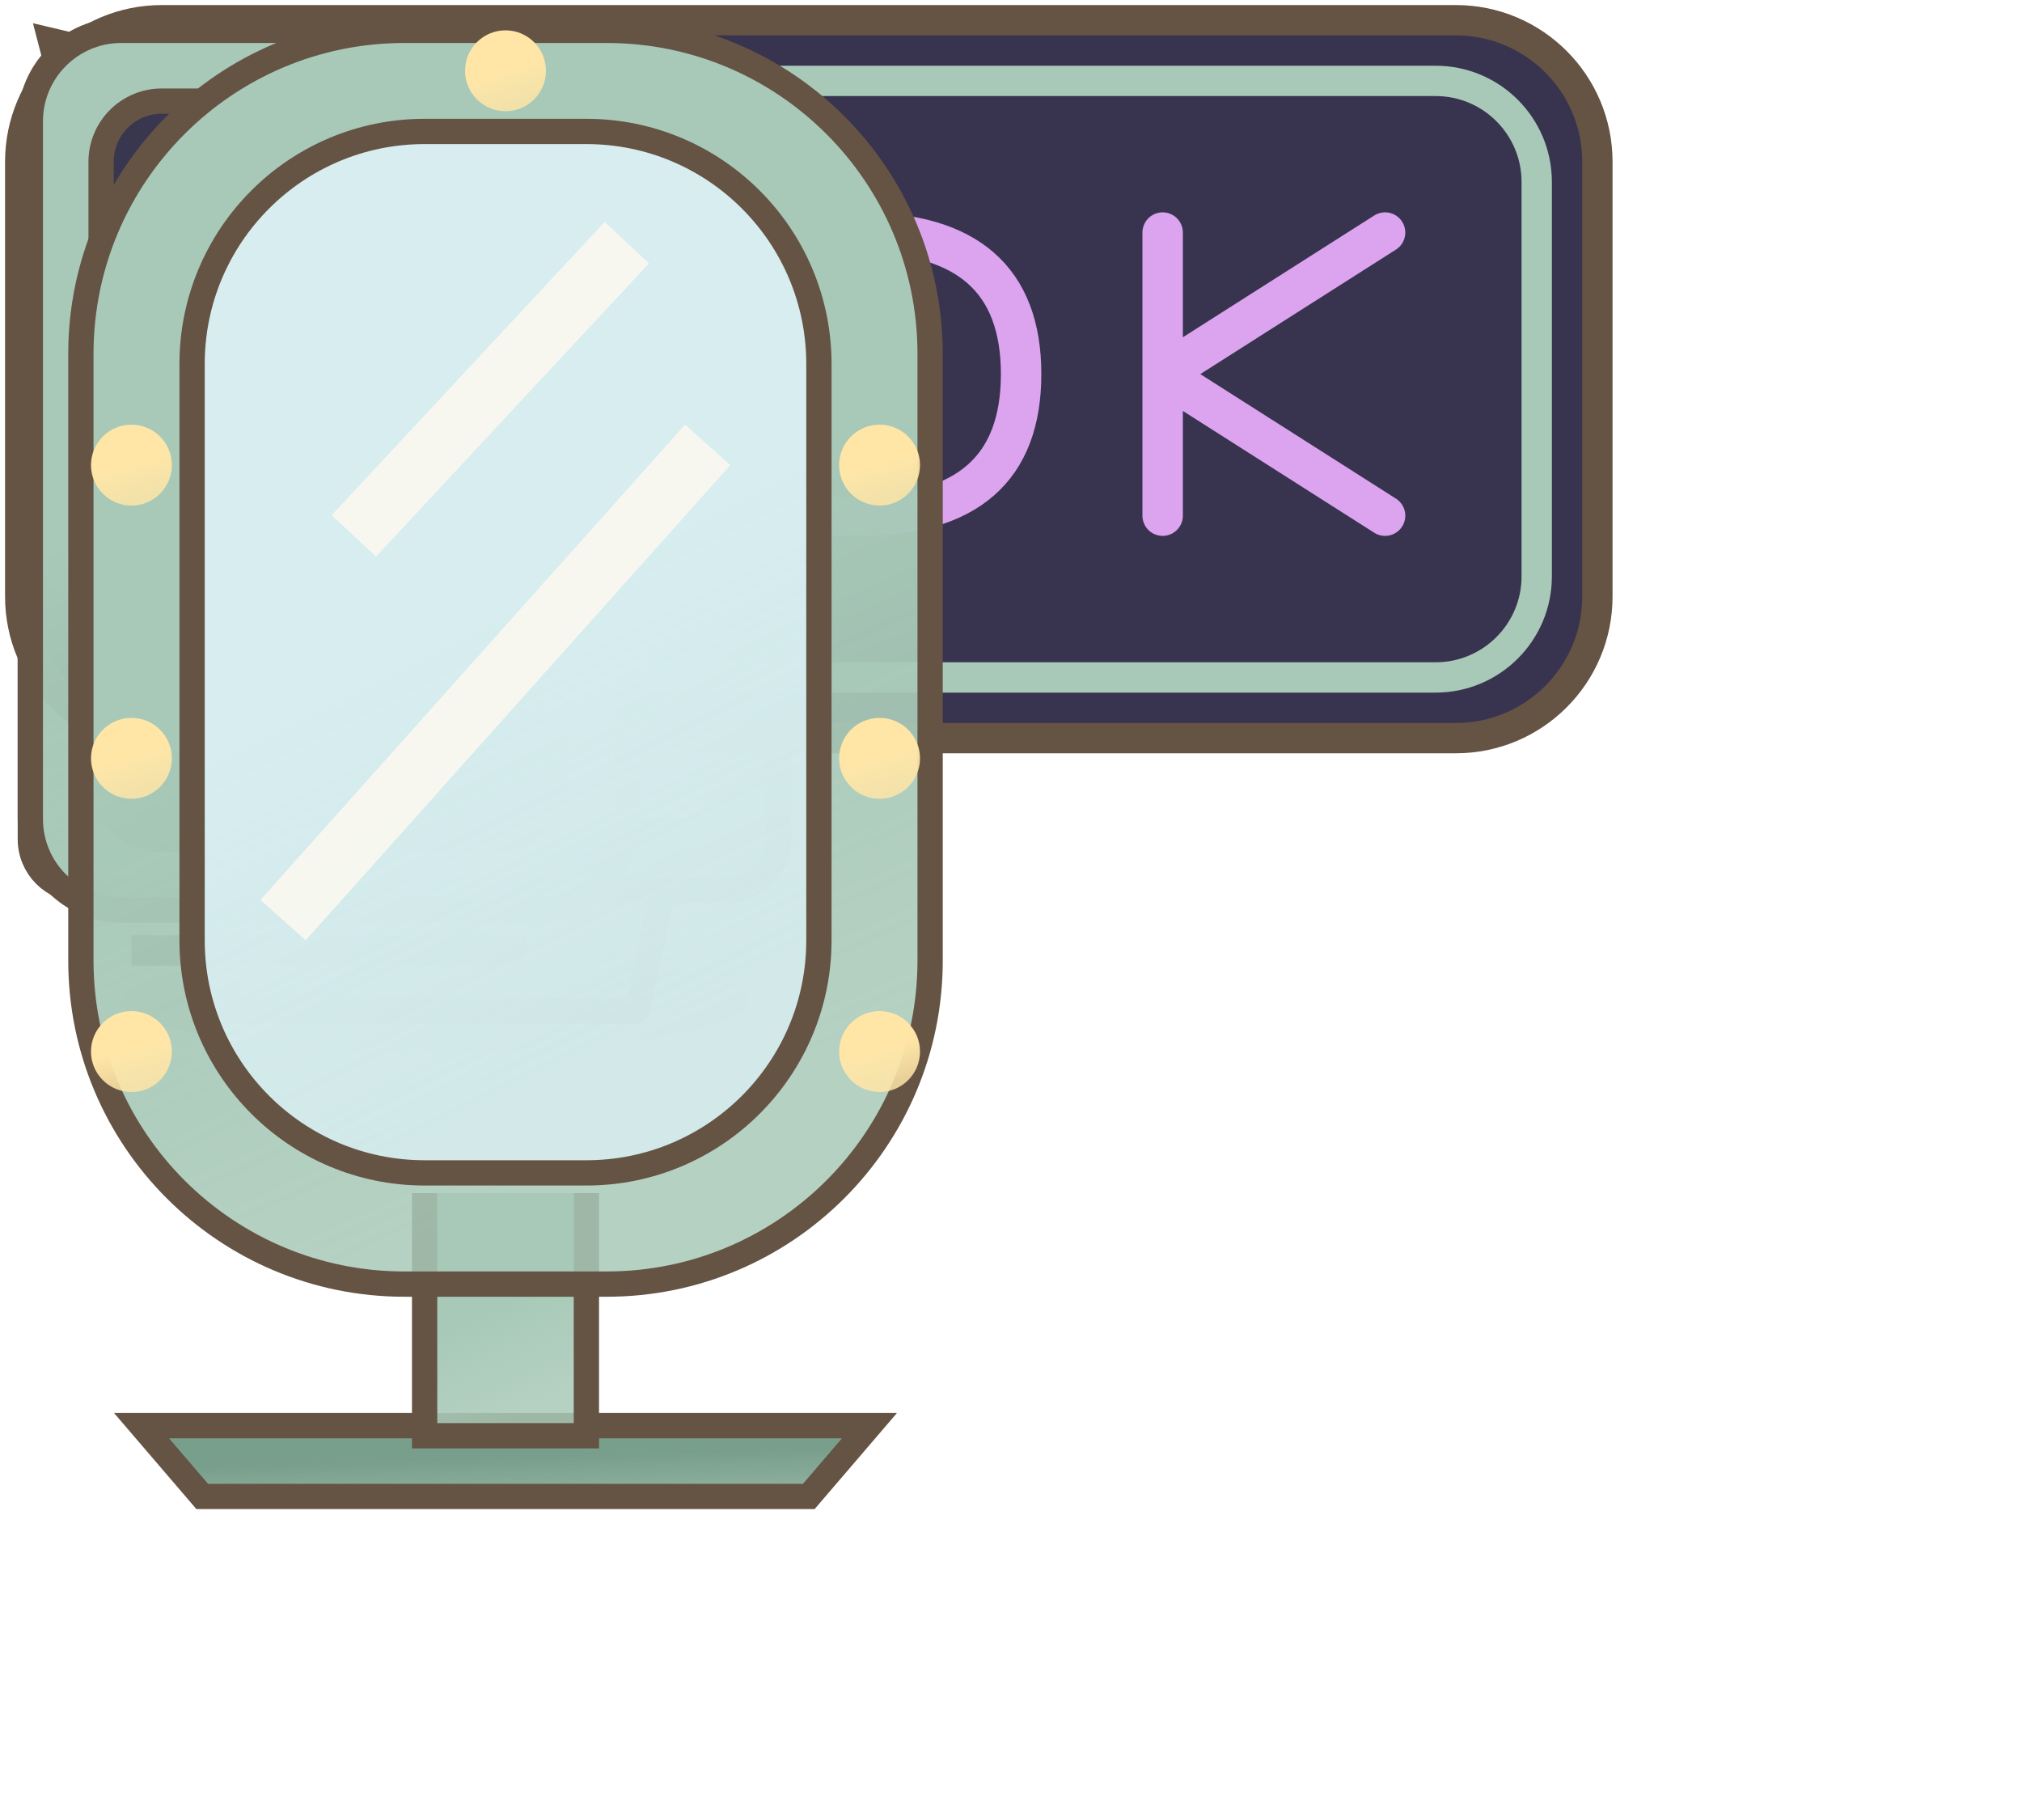
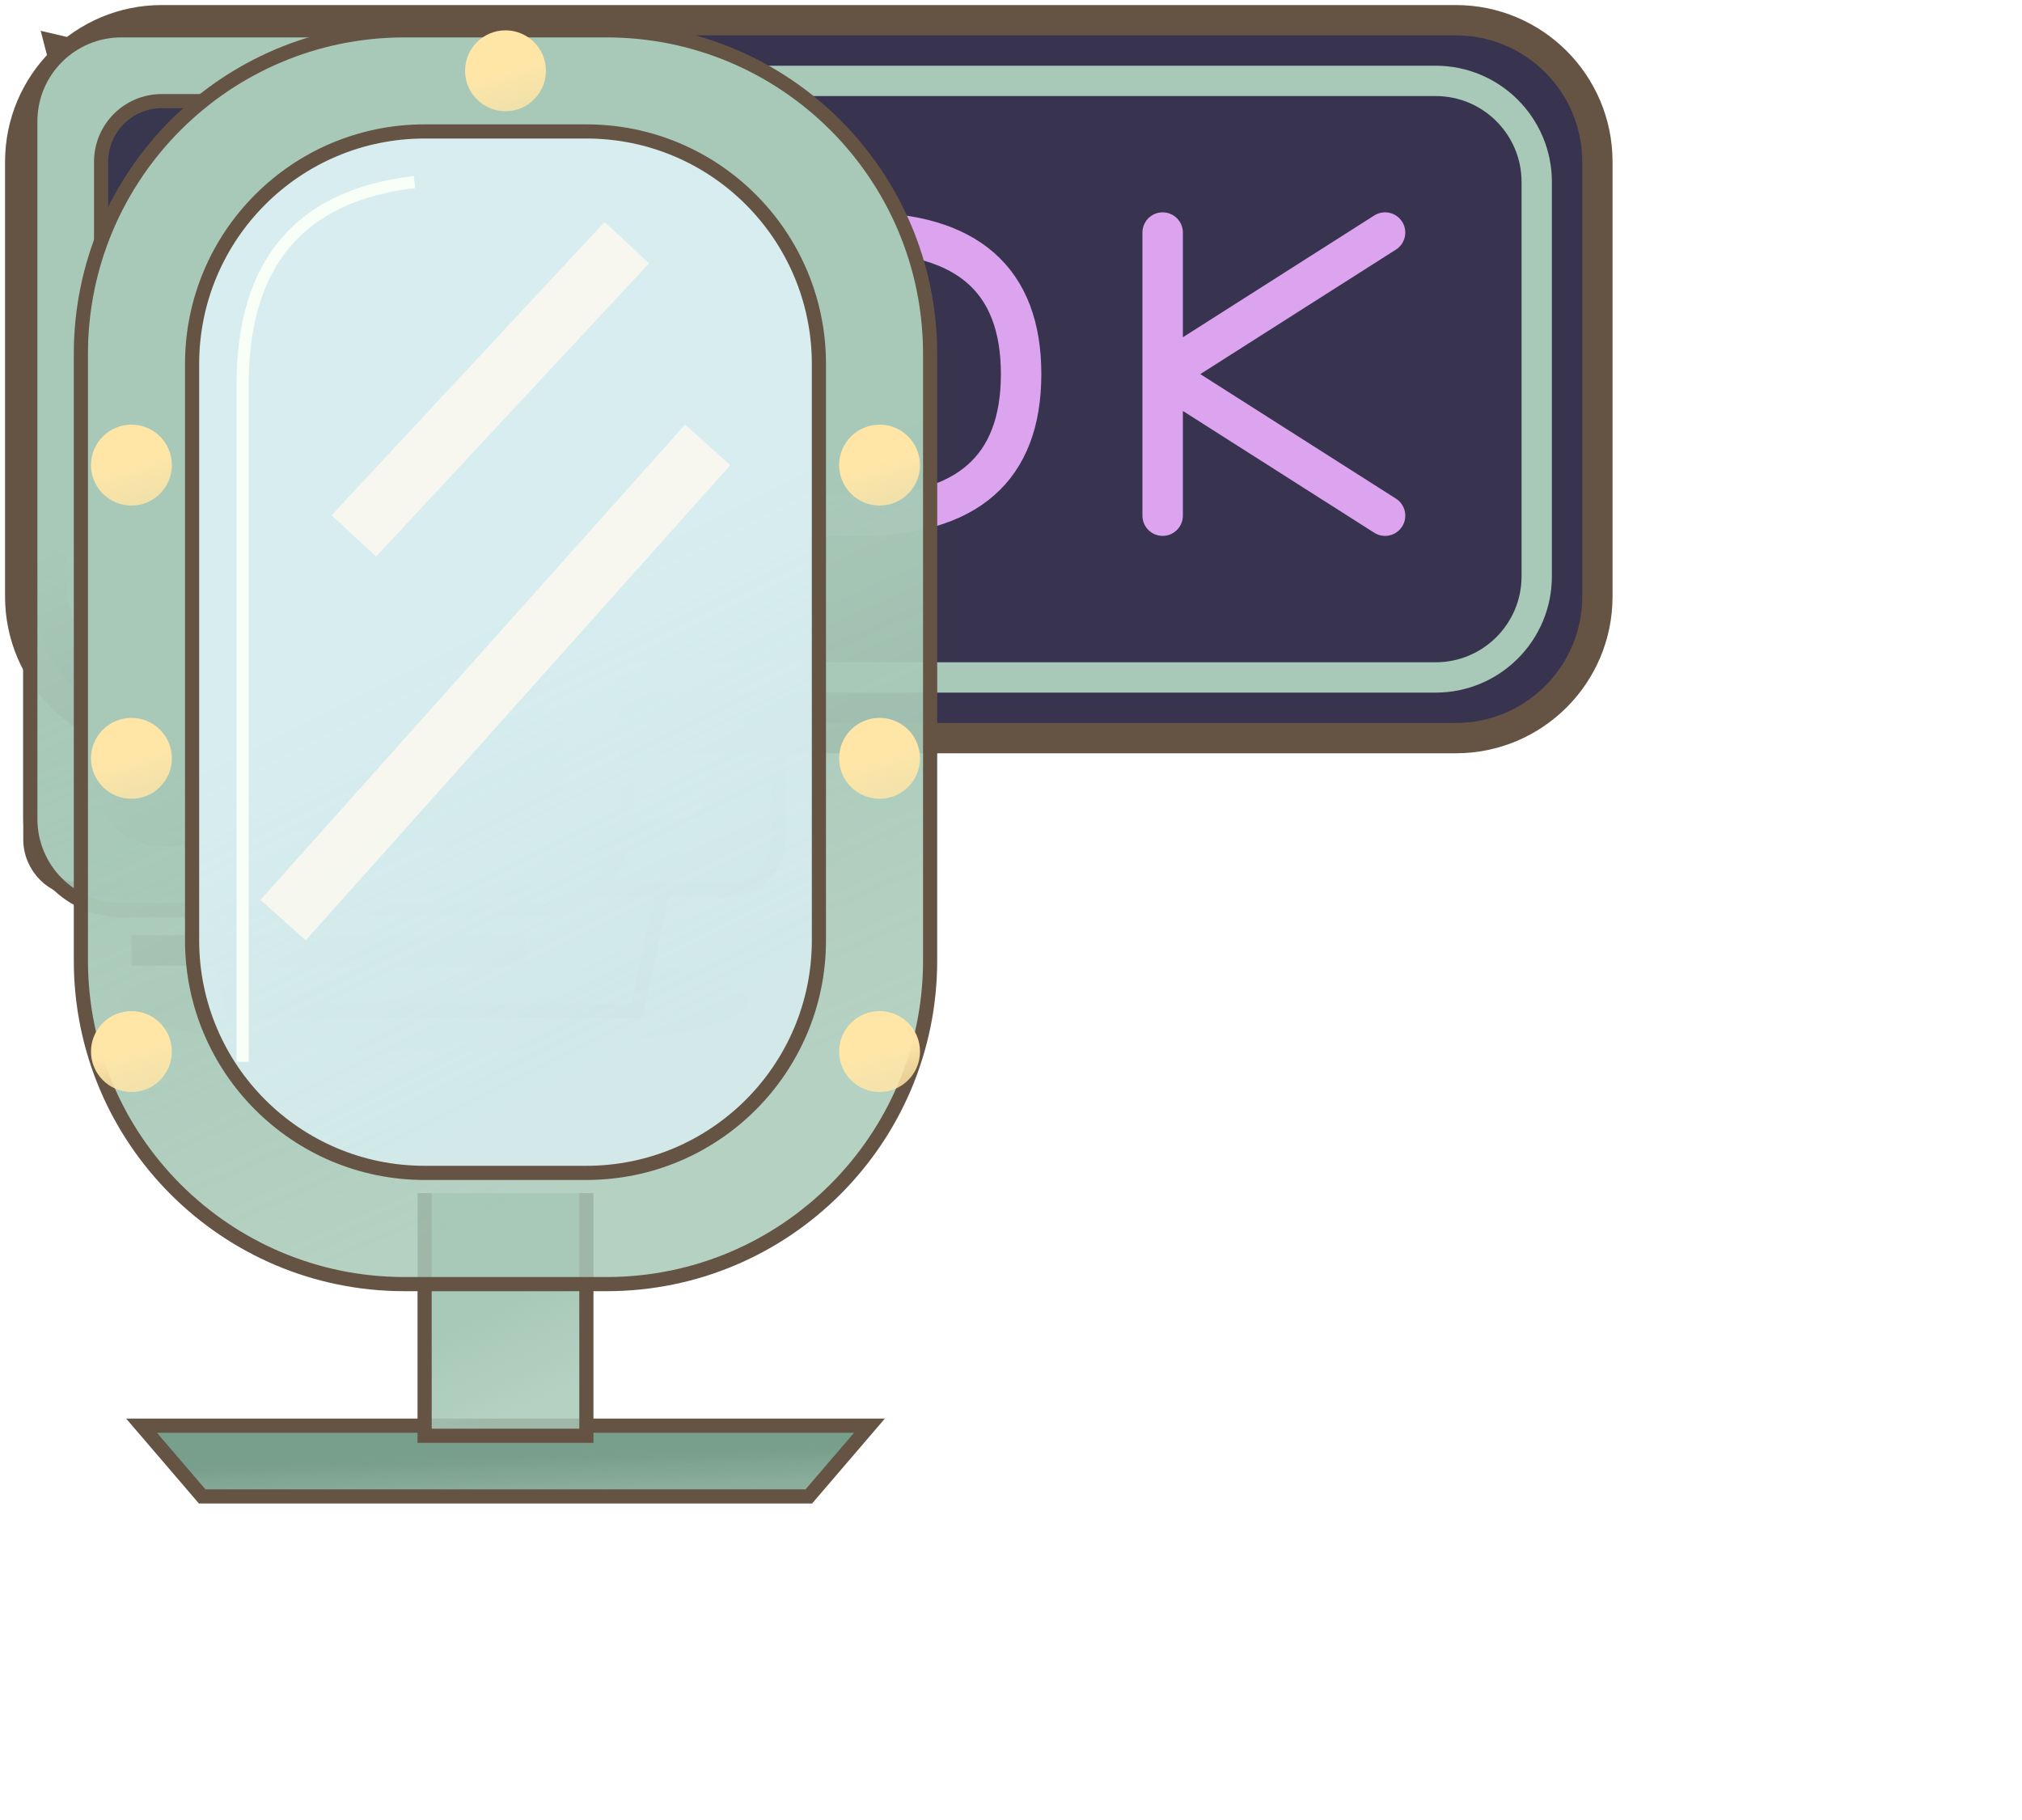
<svg xmlns="http://www.w3.org/2000/svg" width="200" height="180" viewBox="0 0 200 180">
  <defs>
    <linearGradient id="material-0" x1="0" y1="0" x2=".3" y2="1">
      <stop stop-color="#8eae74" />
      <stop offset=".55" stop-color="#8eae74" />
      <stop offset="1" stop-color="#8eae74" stop-opacity=".85" />
    </linearGradient>
    <linearGradient id="material-1" x1="0" y1="0" x2=".3" y2="1">
      <stop stop-color="#a8c9b8" />
      <stop offset=".55" stop-color="#a8c9b8" />
      <stop offset="1" stop-color="#a8c9b8" stop-opacity=".85" />
    </linearGradient>
    <linearGradient id="material-2" x1="0" y1="0" x2=".3" y2="1">
      <stop stop-color="#fff4df" />
      <stop offset=".55" stop-color="#fff4df" />
      <stop offset="1" stop-color="#fff4df" stop-opacity=".85" />
    </linearGradient>
    <linearGradient id="material-3" x1="0" y1="0" x2=".3" y2="1">
      <stop stop-color="#e6ba66" />
      <stop offset=".55" stop-color="#e6ba66" />
      <stop offset="1" stop-color="#e6ba66" stop-opacity=".85" />
    </linearGradient>
    <linearGradient id="material-4" x1="0" y1="0" x2=".3" y2="1">
      <stop stop-color="#fff0c7" />
      <stop offset=".55" stop-color="#fff0c7" />
      <stop offset="1" stop-color="#fff0c7" stop-opacity=".85" />
    </linearGradient>
    <linearGradient id="material-5" x1="0" y1="0" x2=".3" y2="1">
      <stop stop-color="#7f6ba4" />
      <stop offset=".55" stop-color="#7f6ba4" />
      <stop offset="1" stop-color="#7f6ba4" stop-opacity=".85" />
    </linearGradient>
    <linearGradient id="material-6" x1="0" y1="0" x2=".3" y2="1">
      <stop stop-color="#c5b2dd" />
      <stop offset=".55" stop-color="#c5b2dd" />
      <stop offset="1" stop-color="#c5b2dd" stop-opacity=".85" />
    </linearGradient>
    <linearGradient id="material-7" x1="0" y1="0" x2=".3" y2="1">
      <stop stop-color="#8bcdd1" />
      <stop offset=".55" stop-color="#8bcdd1" />
      <stop offset="1" stop-color="#8bcdd1" stop-opacity=".85" />
    </linearGradient>
    <linearGradient id="material-8" x1="0" y1="0" x2=".3" y2="1">
      <stop stop-color="#789f8b" />
      <stop offset=".55" stop-color="#789f8b" />
      <stop offset="1" stop-color="#789f8b" stop-opacity=".85" />
    </linearGradient>
    <linearGradient id="material-9" x1="0" y1="0" x2=".3" y2="1">
      <stop stop-color="#d7edf0" />
      <stop offset=".55" stop-color="#d7edf0" />
      <stop offset="1" stop-color="#d7edf0" stop-opacity=".85" />
    </linearGradient>
    <linearGradient id="material-10" x1="0" y1="0" x2=".3" y2="1">
      <stop stop-color="#ffe6a7" />
      <stop offset=".55" stop-color="#ffe6a7" />
      <stop offset="1" stop-color="#ffe6a7" stop-opacity=".85" />
    </linearGradient>
    <linearGradient id="pot" x2="0" y2="1">
      <stop stop-color="#dce9d1" />
      <stop offset="1" stop-color="#a8c9b8" />
    </linearGradient>
  </defs>
-   <g id="plant" stroke="#655344" stroke-width="2.5" stroke-linejoin="round">
+   <g id="plant" stroke="#655344" stroke-width="1.4" stroke-linejoin="round">
    <ellipse cx="43" cy="99" rx="31" ry="5" fill="#725749" opacity=".15" stroke="none" />
    <path d="M43 74V21" stroke="#63805c" />
    <path d="M42 48Q4 47 11 24q25-3 31 24M43 36Q39 1 61 4q12 21-18 32M44 59q1-35 31-31q10 25-31 31M41 70Q10 73 9 52q26-6 32 18" fill="url(#material-0)" stroke="#64805b" />
    <path d="M17 72h52l-6 28H23Z" fill="url(#pot)" />
    <rect x="14" y="67" width="58" height="10" rx="4" fill="url(#material-1)" />
    <path d="M27 83h31" stroke="#dce9d1" stroke-width="4" />
+     <path d="m20 32 18 13m20-31-12 18m23 4-21 17" fill="none" stroke="#c0d39e" stroke-width="1" />
  </g>
-   <g id="picture" stroke="#655344" stroke-width="2.5">
+   <g id="picture" stroke="#655344" stroke-width="1.4">
    <path d="M17 16 40 2l23 14" fill="none" />
    <rect x="3" y="15" width="74" height="73" rx="5" fill="url(#material-1)" />
    <rect x="10" y="22" width="60" height="59" rx="3" fill="url(#material-2)" stroke="none" />
    <path d="m22 63 12-24 24 16-6 17" fill="none" stroke="#b5a0cb" stroke-width="2" />
    <g fill="url(#material-3)" stroke="none">
      <path d="m34 30 3 6 7 1-5 4 1 7-6-4-6 4 1-7-5-4 7-1Z" />
      <circle cx="22" cy="63" r="4" />
      <circle cx="58" cy="55" r="4" />
      <circle cx="52" cy="72" r="3" />
    </g>
+     <path d="M8 84V20h65" stroke="#dce9d1" stroke-width="1" fill="none" />
  </g>
-   <g id="cushion" stroke="#655344" stroke-width="2.5">
+   <g id="cushion" stroke="#655344" stroke-width="1.4">
    <path d="M5 4q25 6 55 0q-5 21 0 41q-28-4-55 0q5-22 0-41Z" fill="url(#material-1)" />
    <path d="m33 9 4 9 10 1-8 7 2 10-8-5-9 5 2-10-7-7 10-1Z" fill="url(#material-4)" stroke="#789f8b" stroke-width="1.5" />
+     <path d="M10 9q21 4 45 0q-3 14 0 31q-22-3-45 0q3-15 0-31Z" fill="none" stroke="#dce9d1" stroke-width=".8" />
  </g>
  <g id="neon" stroke-linejoin="round">
    <rect x="2" y="2" width="156" height="71" rx="14" fill="#38334f" stroke="#655344" stroke-width="3" />
    <rect x="8" y="8" width="144" height="59" rx="10" fill="none" stroke="#a8c9b8" stroke-width="3" />
    <path d="m34 20 5 10 12 2-9 8 2 12-10-6-11 6 2-12-8-8 12-2ZM70 23v28m0-28h15q16 0 16 14q0 14-16 14H70m45-28v28m0-14 22-14m-22 14 22 14" fill="none" stroke="#dca3ef" stroke-width="4" stroke-linecap="round" />
    <path d="m34 20 5 10 12 2-9 8 2 12-10-6-11 6 2-12-8-8 12-2Z" fill="none" stroke="#8de0df" stroke-width="2" />
  </g>
-   <g id="speaker" stroke="#655344" stroke-width="2.5">
+   <g id="speaker" stroke="#655344" stroke-width="1.4">
    <rect x="3" y="3" width="59" height="87" rx="9" fill="url(#material-1)" />
    <rect x="10" y="10" width="45" height="73" rx="6" fill="#39364f" />
    <circle cx="32" cy="60" r="17" fill="url(#material-5)" />
    <circle cx="32" cy="60" r="9" fill="url(#material-6)" stroke="#a895c7" />
    <circle cx="32" cy="27" r="9" fill="url(#material-7)" />
    <path d="M13 94h39" stroke-width="3" />
+     <path d="M17 15h30M17 78h30" stroke="#655b77" stroke-width="1" />
  </g>
-   <g id="mirror" stroke="#655344" stroke-width="2.5">
+   <g id="mirror" stroke="#655344" stroke-width="1.4">
    <path d="M14 141h72l-6 7H20Z" fill="url(#material-8)" />
    <path d="M42 118v24h16v-24" fill="url(#material-1)" />
    <rect x="8" y="3" width="84" height="124" rx="32" fill="url(#material-1)" />
    <rect x="19" y="13" width="62" height="103" rx="23" fill="url(#material-9)" />
    <path d="m28 91 42-47m-35 9 27-29" stroke="#fffaf0" stroke-width="6" opacity=".8" />
    <g fill="url(#material-10)" stroke="none">
      <circle cx="13" cy="46" r="4" />
      <circle cx="13" cy="75" r="4" />
      <circle cx="13" cy="104" r="4" />
      <circle cx="87" cy="46" r="4" />
      <circle cx="87" cy="75" r="4" />
      <circle cx="87" cy="104" r="4" />
      <circle cx="50" cy="7" r="4" />
    </g>
+     <path d="M24 105V38q0-18 17-20" fill="none" stroke="#f8fff6" stroke-width="1.2" />
  </g>
</svg>
